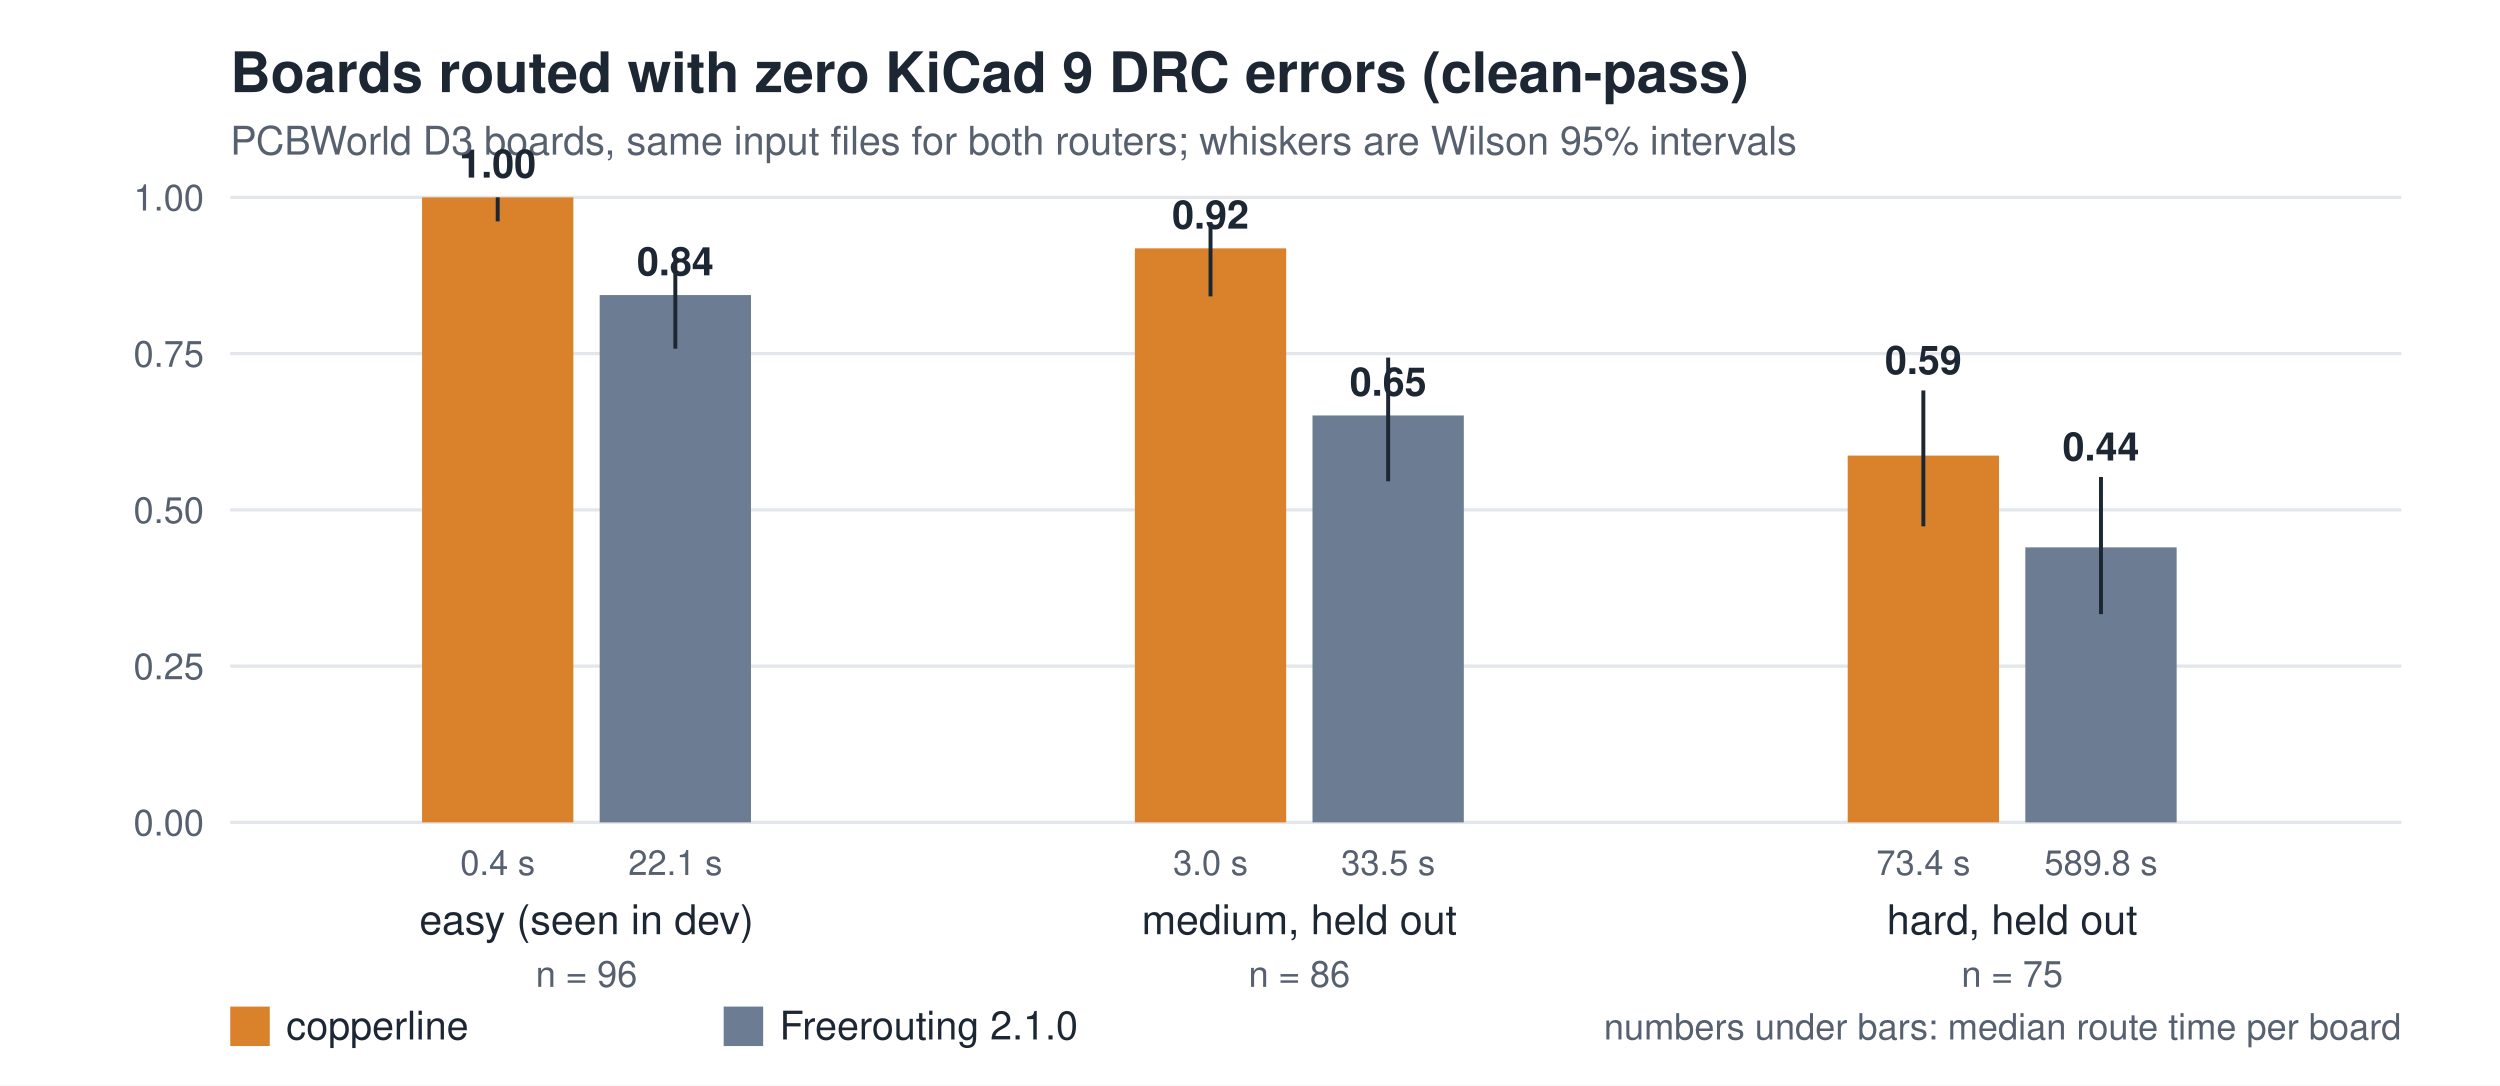
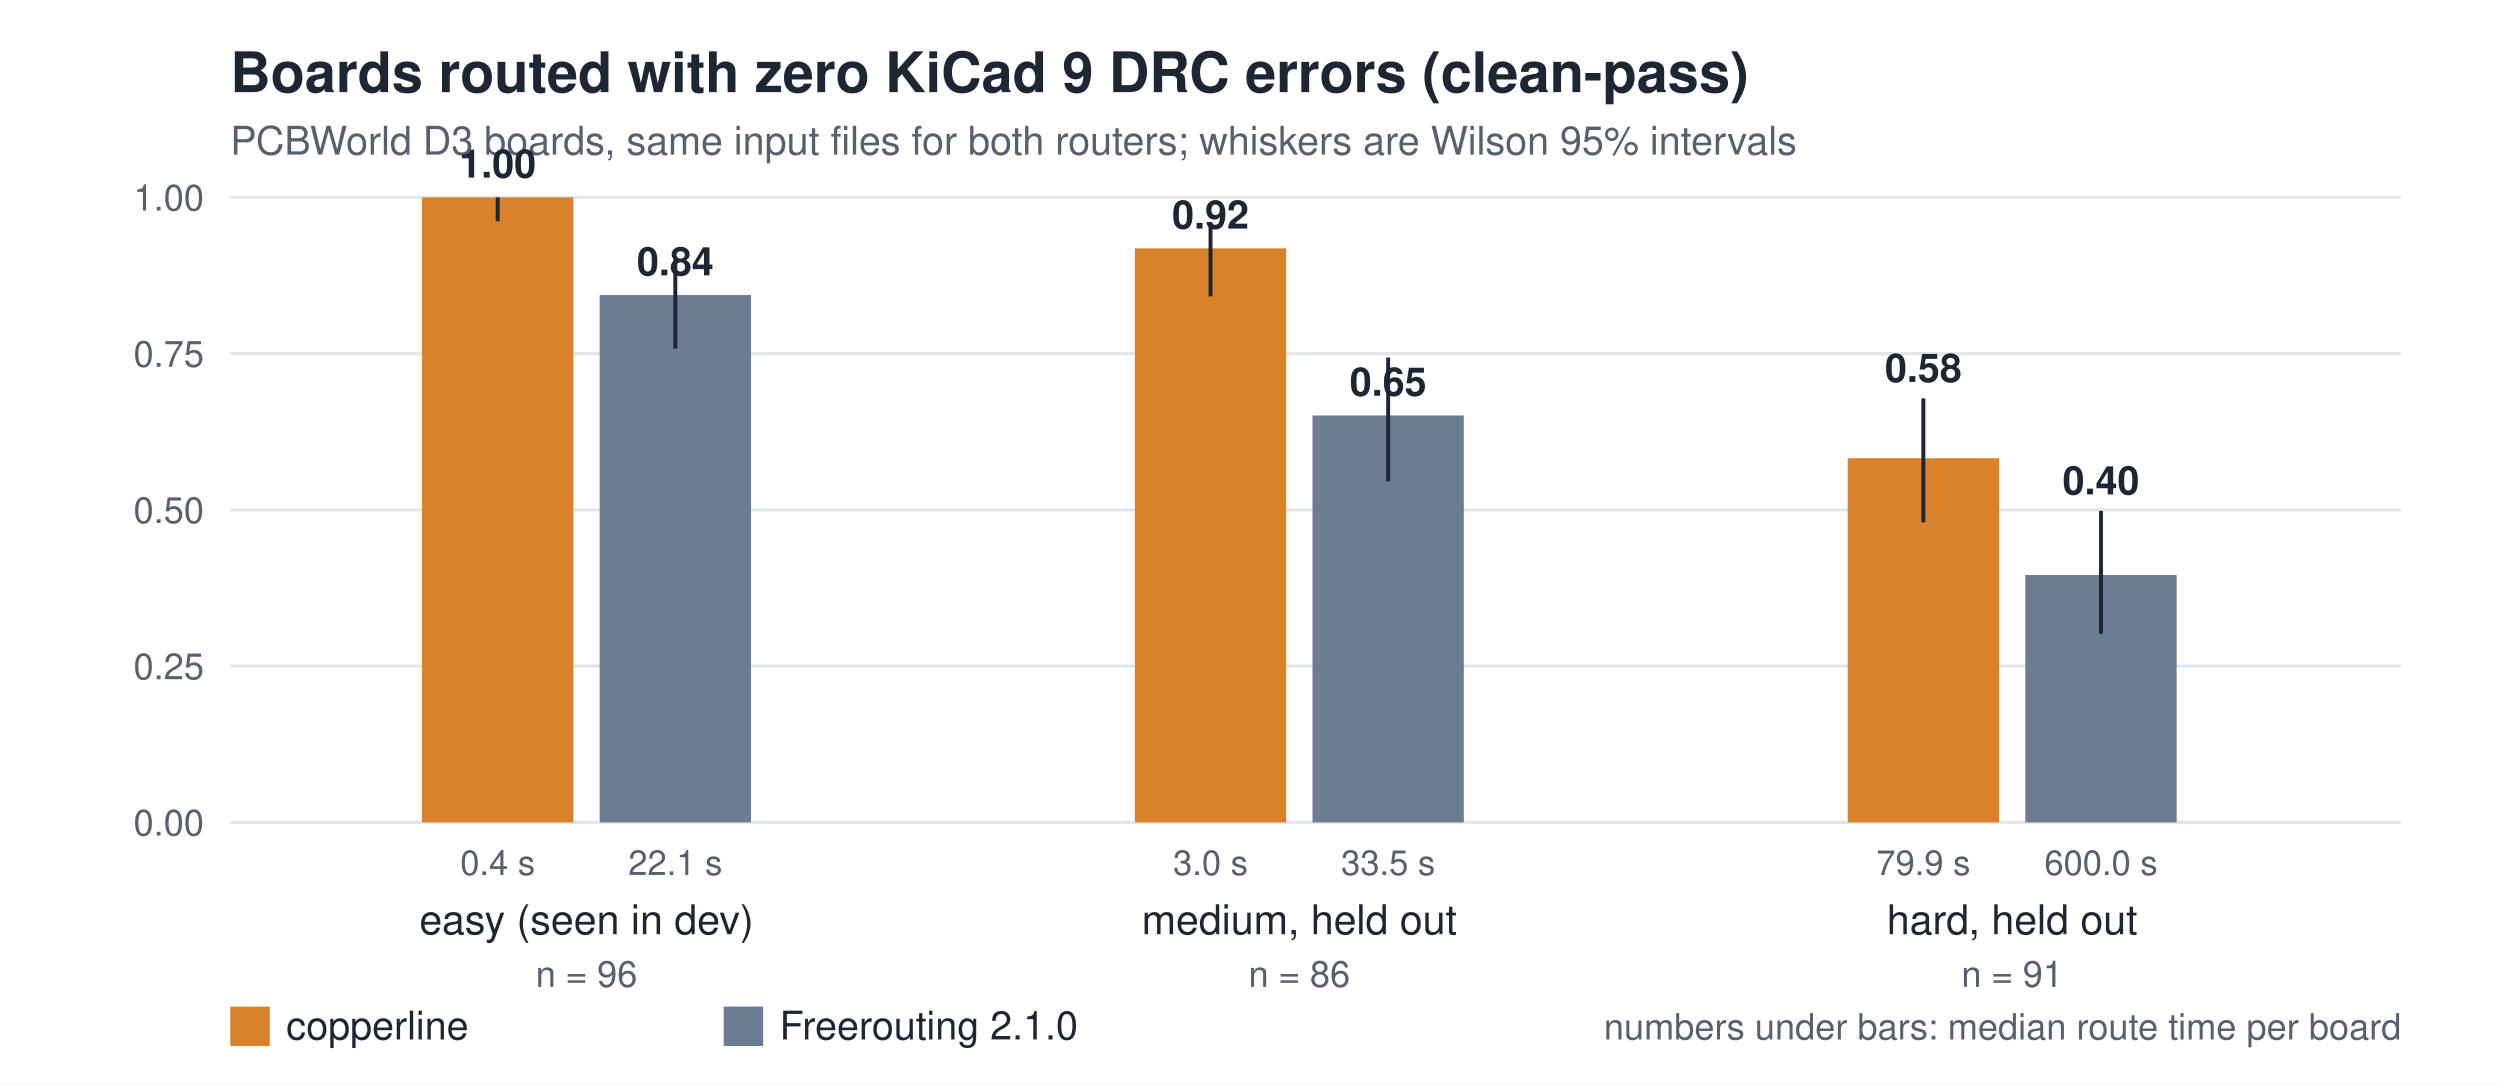
<svg xmlns="http://www.w3.org/2000/svg" viewBox="0 0 760 330" font-family="Helvetica, Arial, sans-serif">
  <rect width="760" height="330" fill="#ffffff" />
  <text x="70" y="28" font-size="17" font-weight="bold" fill="#1d2733">Boards routed with zero KiCad 9 DRC errors (clean-pass)</text>
  <text x="70" y="47" font-size="12" fill="#56606e">PCBWorld D3 boards, same input files for both routers; whiskers are Wilson 95% intervals</text>
  <line x1="70" x2="730" y1="250.0" y2="250.0" stroke="#e3e7ec" />
  <text x="62" y="254.0" font-size="11" text-anchor="end" fill="#56606e">0.00</text>
  <line x1="70" x2="730" y1="202.5" y2="202.5" stroke="#e3e7ec" />
  <text x="62" y="206.5" font-size="11" text-anchor="end" fill="#56606e">0.25</text>
  <line x1="70" x2="730" y1="155.0" y2="155.0" stroke="#e3e7ec" />
  <text x="62" y="159.0" font-size="11" text-anchor="end" fill="#56606e">0.50</text>
  <line x1="70" x2="730" y1="107.5" y2="107.5" stroke="#e3e7ec" />
  <text x="62" y="111.5" font-size="11" text-anchor="end" fill="#56606e">0.75</text>
  <line x1="70" x2="730" y1="60.0" y2="60.0" stroke="#e3e7ec" />
  <text x="62" y="64.0" font-size="11" text-anchor="end" fill="#56606e">1.00</text>
  <rect x="128.3" y="60.0" width="46" height="190.0" fill="#d9822b" />
  <line x1="151.3" x2="151.3" y1="67.3" y2="60.0" stroke="#1d2733" stroke-width="1.2" />
  <text x="151.3" y="54.0" font-size="12" text-anchor="middle" fill="#1d2733" font-weight="bold">1.00</text>
  <text x="151.3" y="266.0" font-size="10.5" text-anchor="middle" fill="#56606e">0.4 s</text>
  <rect x="182.3" y="89.7" width="46" height="160.3" fill="#6b7c93" />
  <line x1="205.3" x2="205.3" y1="106.0" y2="78.4" stroke="#1d2733" stroke-width="1.2" />
  <text x="205.3" y="83.7" font-size="12" text-anchor="middle" fill="#1d2733" font-weight="bold">0.84</text>
  <text x="205.3" y="266.0" font-size="10.5" text-anchor="middle" fill="#56606e">22.1 s</text>
  <text x="178.3" y="284.0" font-size="12.5" text-anchor="middle" fill="#1d2733">easy (seen in dev)</text>
  <text x="178.3" y="300.0" font-size="11" text-anchor="middle" fill="#56606e">n = 96</text>
  <rect x="345.0" y="75.5" width="46" height="174.5" fill="#d9822b" />
  <line x1="368.0" x2="368.0" y1="90.1" y2="67.6" stroke="#1d2733" stroke-width="1.2" />
  <text x="368.0" y="69.5" font-size="12" text-anchor="middle" fill="#1d2733" font-weight="bold">0.92</text>
  <text x="368.0" y="266.0" font-size="10.5" text-anchor="middle" fill="#56606e">3.0 s</text>
  <rect x="399.0" y="126.3" width="46" height="123.7" fill="#6b7c93" />
  <line x1="422.0" x2="422.0" y1="146.3" y2="108.7" stroke="#1d2733" stroke-width="1.2" />
  <text x="422.0" y="120.3" font-size="12" text-anchor="middle" fill="#1d2733" font-weight="bold">0.65</text>
  <text x="422.0" y="266.0" font-size="10.5" text-anchor="middle" fill="#56606e">33.5 s</text>
  <text x="395.0" y="284.0" font-size="12.5" text-anchor="middle" fill="#1d2733">medium, held out</text>
  <text x="395.0" y="300.0" font-size="11" text-anchor="middle" fill="#56606e">n = 86</text>
-   <rect x="561.7" y="138.5" width="46" height="111.5" fill="#d9822b" />
-   <line x1="584.7" x2="584.7" y1="160.0" y2="118.7" stroke="#1d2733" stroke-width="1.2" />
-   <text x="584.7" y="113.7" font-size="12" text-anchor="middle" fill="#1d2733" font-weight="bold">0.59</text>
-   <text x="584.7" y="266.0" font-size="10.5" text-anchor="middle" fill="#56606e">73.4 s</text>
-   <rect x="615.7" y="166.4" width="46" height="83.6" fill="#6b7c93" />
-   <line x1="638.7" x2="638.7" y1="186.7" y2="145.0" stroke="#1d2733" stroke-width="1.2" />
-   <text x="638.7" y="140.0" font-size="12" text-anchor="middle" fill="#1d2733" font-weight="bold">0.44</text>
-   <text x="638.7" y="266.0" font-size="10.5" text-anchor="middle" fill="#56606e">589.8 s</text>
+   <rect x="561.7" y="139.3" width="46" height="110.7" fill="#d9822b" />
+   <line x1="584.7" x2="584.7" y1="158.8" y2="121.1" stroke="#1d2733" stroke-width="1.2" />
+   <text x="584.7" y="116.1" font-size="12" text-anchor="middle" fill="#1d2733" font-weight="bold">0.58</text>
+   <text x="584.7" y="266.0" font-size="10.5" text-anchor="middle" fill="#56606e">79.9 s</text>
+   <rect x="615.7" y="174.8" width="46" height="75.2" fill="#6b7c93" />
+   <line x1="638.7" x2="638.7" y1="192.7" y2="155.3" stroke="#1d2733" stroke-width="1.2" />
+   <text x="638.7" y="150.3" font-size="12" text-anchor="middle" fill="#1d2733" font-weight="bold">0.40</text>
+   <text x="638.7" y="266.0" font-size="10.5" text-anchor="middle" fill="#56606e">600.0 s</text>
  <text x="611.7" y="284.0" font-size="12.5" text-anchor="middle" fill="#1d2733">hard, held out</text>
-   <text x="611.7" y="300.0" font-size="11" text-anchor="middle" fill="#56606e">n = 75</text>
+   <text x="611.7" y="300.0" font-size="11" text-anchor="middle" fill="#56606e">n = 91</text>
  <rect x="70" y="306" width="12" height="12" fill="#d9822b" />
  <text x="87" y="316" font-size="12" fill="#1d2733">copperline</text>
  <rect x="220" y="306" width="12" height="12" fill="#6b7c93" />
  <text x="237" y="316" font-size="12" fill="#1d2733">Freerouting 2.1.0</text>
  <text x="730" y="316" font-size="11" text-anchor="end" fill="#56606e">numbers under bars: median route time per board</text>
</svg>
